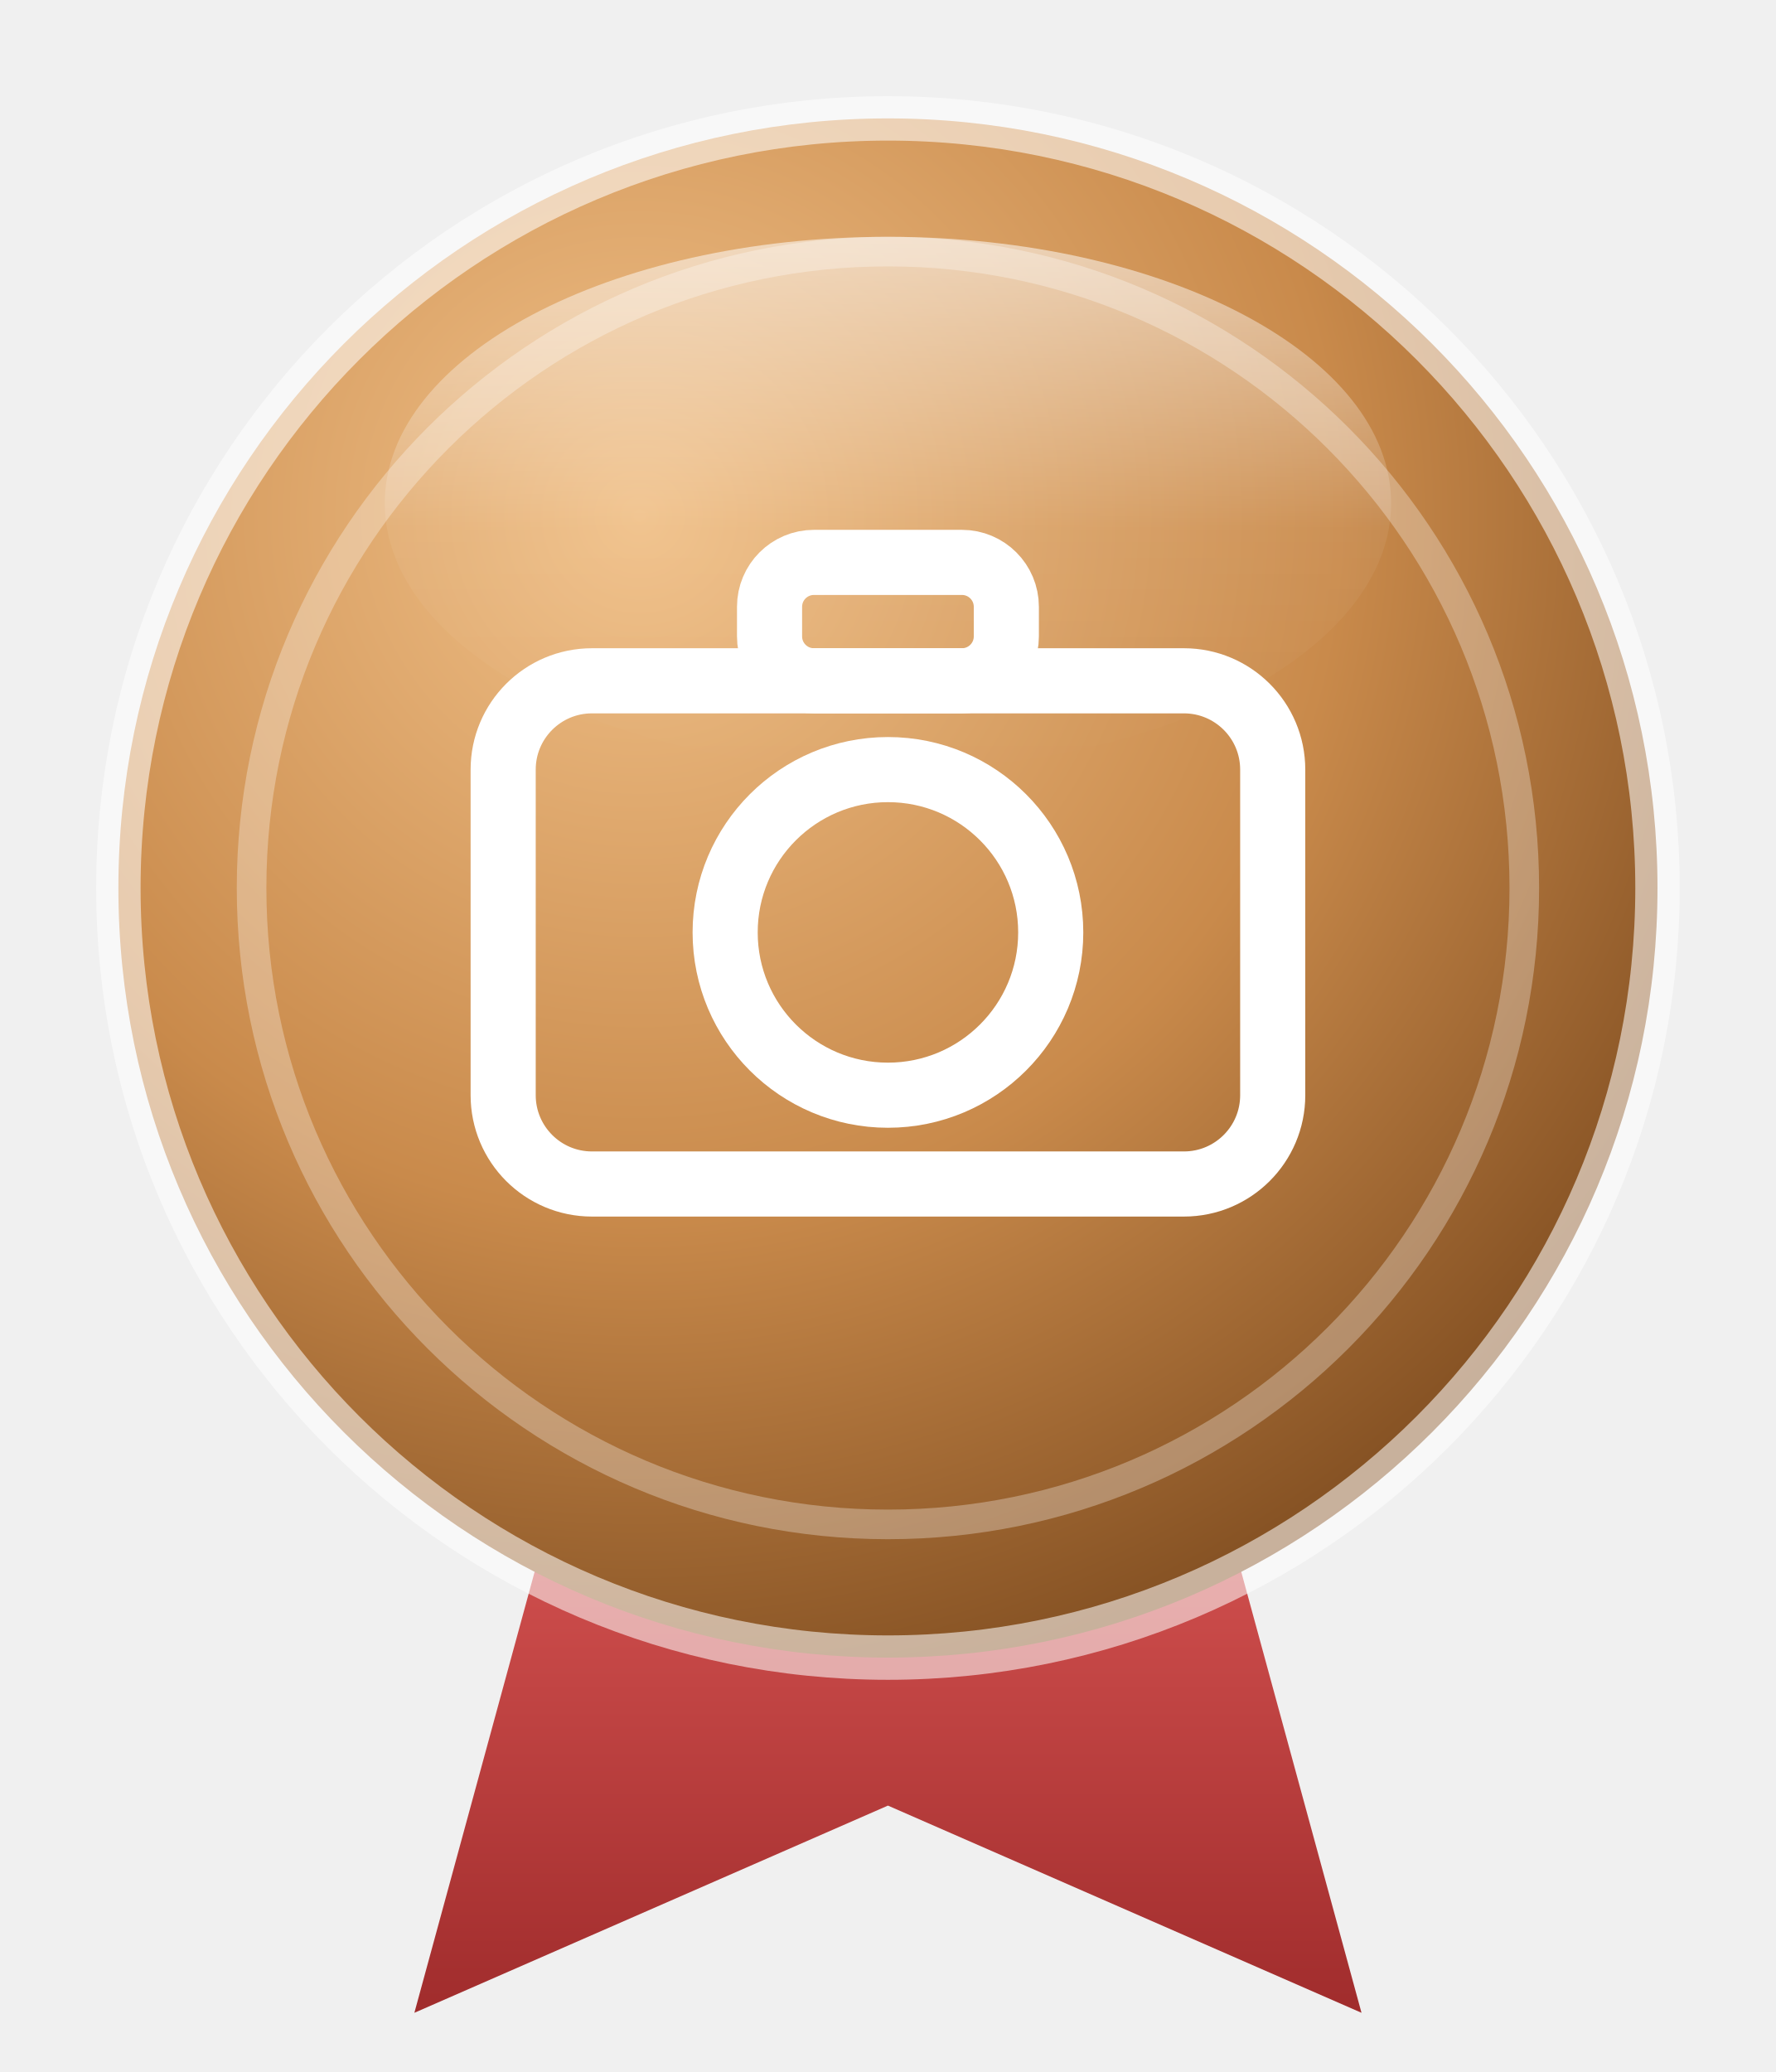
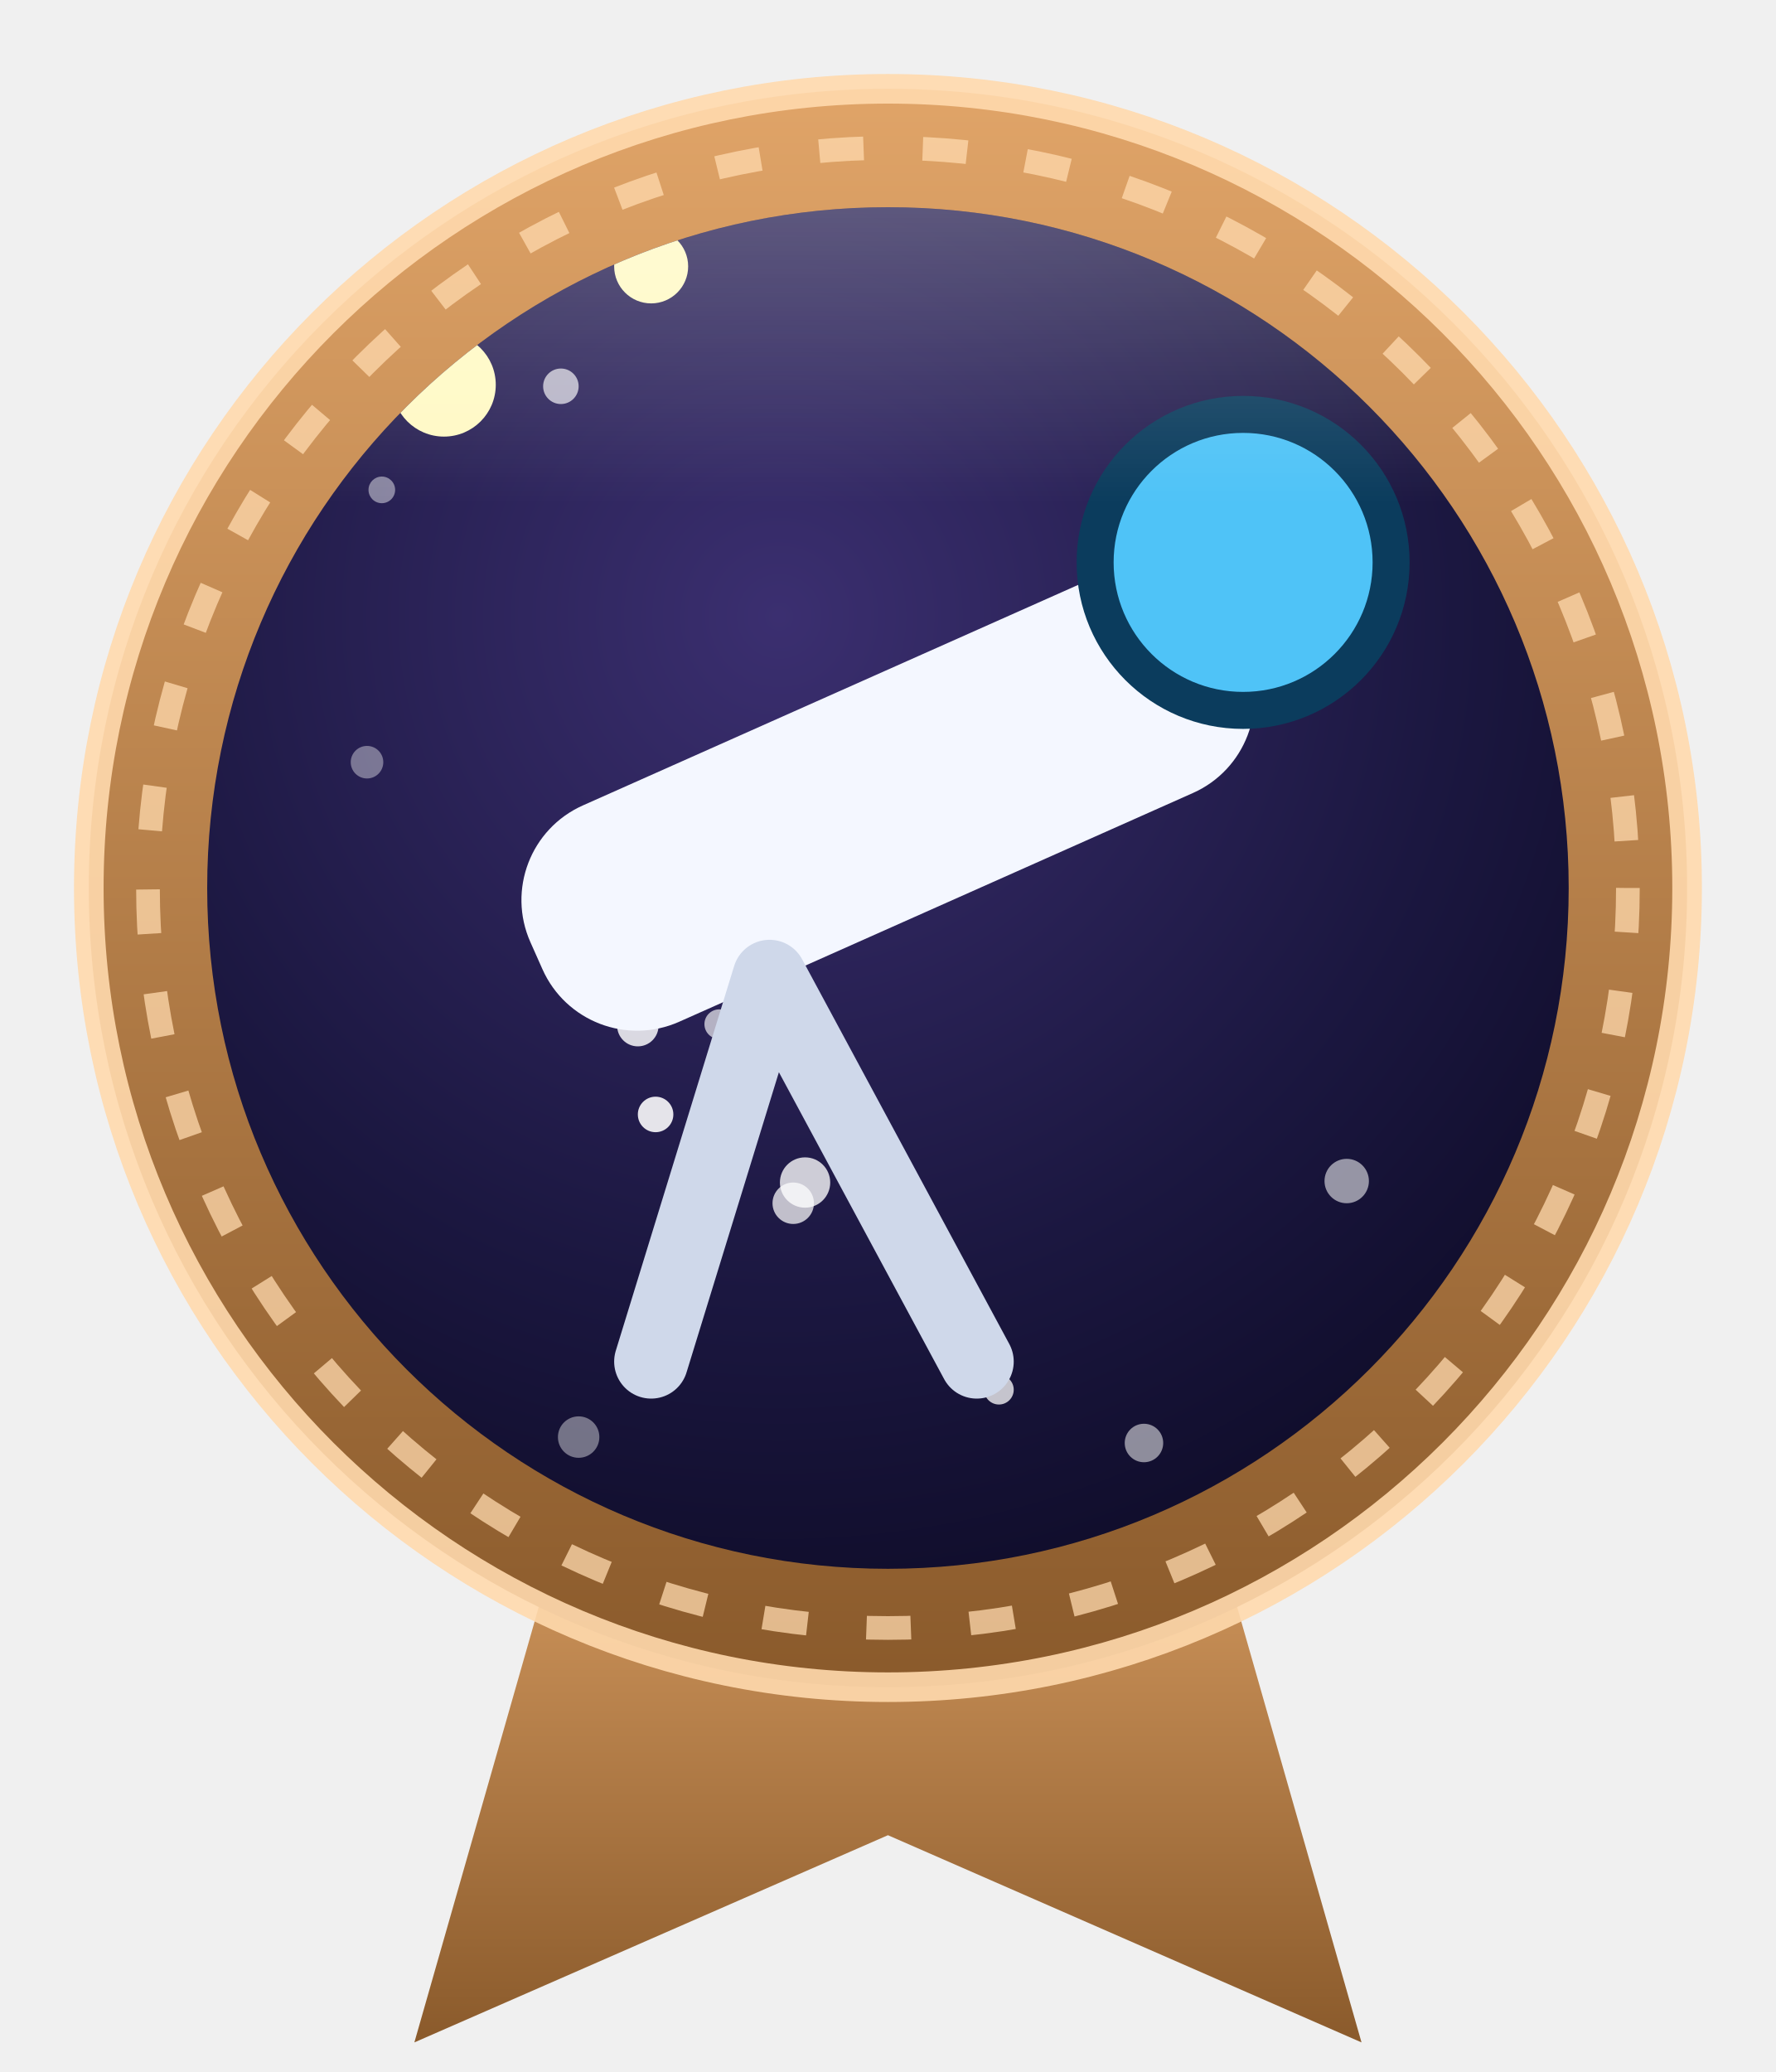
<svg xmlns="http://www.w3.org/2000/svg" viewBox="0 0 120 140" width="120" height="140" role="img">
  <defs>
-     <radialGradient id="b_homework_1st_scan_disc" cx="34%" cy="26%" r="82%">
-       <stop offset="0%" stop-color="#f0c088" />
-       <stop offset="55%" stop-color="#c98a4b" />
-       <stop offset="100%" stop-color="#7c4a1e" />
+     <radialGradient id="b_homework_1st_scan_sky" cx="42%" cy="30%" r="86%">
+       <stop offset="0%" stop-color="#3b2f70" />
+       <stop offset="58%" stop-color="#1b1740" />
+       <stop offset="100%" stop-color="#0a0820" />
    </radialGradient>
+     <linearGradient id="b_homework_1st_scan_ring" x1="0" y1="0" x2="0" y2="1">
+       <stop offset="0%" stop-color="#e0a468" />
+       <stop offset="100%" stop-color="#8a5a2b" />
+     </linearGradient>
    <linearGradient id="b_homework_1st_scan_sheen" x1="0" y1="0" x2="0" y2="1">
-       <stop offset="0%" stop-color="#fff" stop-opacity="0.55" />
-       <stop offset="55%" stop-color="#fff" stop-opacity="0.06" />
-       <stop offset="100%" stop-color="#fff" stop-opacity="0" />
+       <stop offset="0%" stop-color="#fff" stop-opacity="0.30" />
+       <stop offset="60%" stop-color="#fff" stop-opacity="0" />
    </linearGradient>
-     <linearGradient id="b_homework_1st_scan_rib" x1="0" y1="0" x2="0" y2="1">
-       <stop offset="0%" stop-color="#e35d5b" />
-       <stop offset="100%" stop-color="#a02c2c" />
-     </linearGradient>
+     <clipPath id="b_homework_1st_scan_disc">
+       <circle cx="60" cy="60" r="46" />
+     </clipPath>
  </defs>
-   <path d="M40 92 L28 136 L60 122 L92 136 L80 92 Z" fill="url(#b_homework_1st_scan_rib)" />
-   <circle cx="60" cy="60" r="52" fill="url(#b_homework_1st_scan_disc)" />
-   <circle cx="60" cy="60" r="52" fill="none" stroke="#fff" stroke-opacity="0.55" stroke-width="3" />
-   <circle cx="60" cy="60" r="43" fill="none" stroke="#fff" stroke-opacity="0.30" stroke-width="2" />
-   <g transform="translate(10,10) scale(1.0)" fill="none" stroke="#fff" stroke-width="4.4" stroke-linecap="round" stroke-linejoin="round">
-     <rect x="24" y="36" width="52" height="34" rx="6" />
-     <circle cx="50" cy="53" r="11" />
-     <rect x="42" y="28" width="16" height="8" rx="3" />
+   <path d="M40 96 L28 138 L60 124 L92 138 L80 96 Z" fill="url(#b_homework_1st_scan_ring)" />
+   <circle cx="60" cy="60" r="54" fill="url(#b_homework_1st_scan_ring)" />
+   <circle cx="60" cy="60" r="54" fill="none" stroke="#ffd9ad" stroke-width="2" stroke-opacity="0.9" />
+   <circle cx="60" cy="60" r="50" fill="none" stroke="#ffd9ad" stroke-width="1.6" stroke-dasharray="3 4" stroke-opacity="0.75" />
+   <circle cx="60" cy="60" r="46" fill="url(#b_homework_1st_scan_sky)" />
+   <g clip-path="url(#b_homework_1st_scan_disc)">
+     <circle cx="45.9" cy="64.1" r="1.5" fill="#fff" opacity="0.36" />
+     <circle cx="37.9" cy="26.1" r="1.2" fill="#fff" opacity="0.66" />
+     <circle cx="44.3" cy="75.3" r="1.2" fill="#fff" opacity="0.88" />
+     <circle cx="39.1" cy="97.1" r="1.4" fill="#fff" opacity="0.41" />
+     <circle cx="48.6" cy="69.2" r="1.0" fill="#fff" opacity="0.65" />
+     <circle cx="43.1" cy="69.3" r="1.4" fill="#fff" opacity="0.83" />
+     <circle cx="77.3" cy="97.5" r="1.3" fill="#fff" opacity="0.52" />
+     <circle cx="24.8" cy="51.5" r="1.1" fill="#fff" opacity="0.39" />
+     <circle cx="53.6" cy="81.3" r="1.4" fill="#fff" opacity="0.72" />
+     <circle cx="54.4" cy="79.9" r="1.7" fill="#fff" opacity="0.78" />
+     <circle cx="91.0" cy="79.8" r="1.5" fill="#fff" opacity="0.55" />
+     <circle cx="67.5" cy="93.9" r="1.0" fill="#fff" opacity="0.75" />
+     <circle cx="45.5" cy="53.1" r="0.9" fill="#fff" opacity="0.36" />
+     <circle cx="59.7" cy="46.9" r="1.0" fill="#fff" opacity="0.85" />
+     <circle cx="25.8" cy="33.1" r="0.9" fill="#fff" opacity="0.45" />
+     <circle cx="64.9" cy="50.4" r="1.3" fill="#fff" opacity="0.65" />
+     <g>
+       <rect x="34" y="46" width="52" height="16" rx="7" fill="#f4f7ff" transform="rotate(-24 60 54)" />
+       <circle cx="84" cy="38" r="10" fill="#4fc3f7" stroke="#0b3c5d" stroke-width="2.5" />
+       <path d="M52 66 L44 92 M52 66 L66 92" stroke="#cfd8ea" stroke-width="5" stroke-linecap="round" />
+       <circle cx="30" cy="26" r="3.5" fill="#fff9c4" />
+       <circle cx="44" cy="18" r="2.5" fill="#fff9c4" />
+     </g>
+     <ellipse cx="60" cy="30" rx="40" ry="20" fill="url(#b_homework_1st_scan_sheen)" />
  </g>
-   <ellipse cx="60" cy="34" rx="34" ry="18" fill="url(#b_homework_1st_scan_sheen)" />
</svg>
